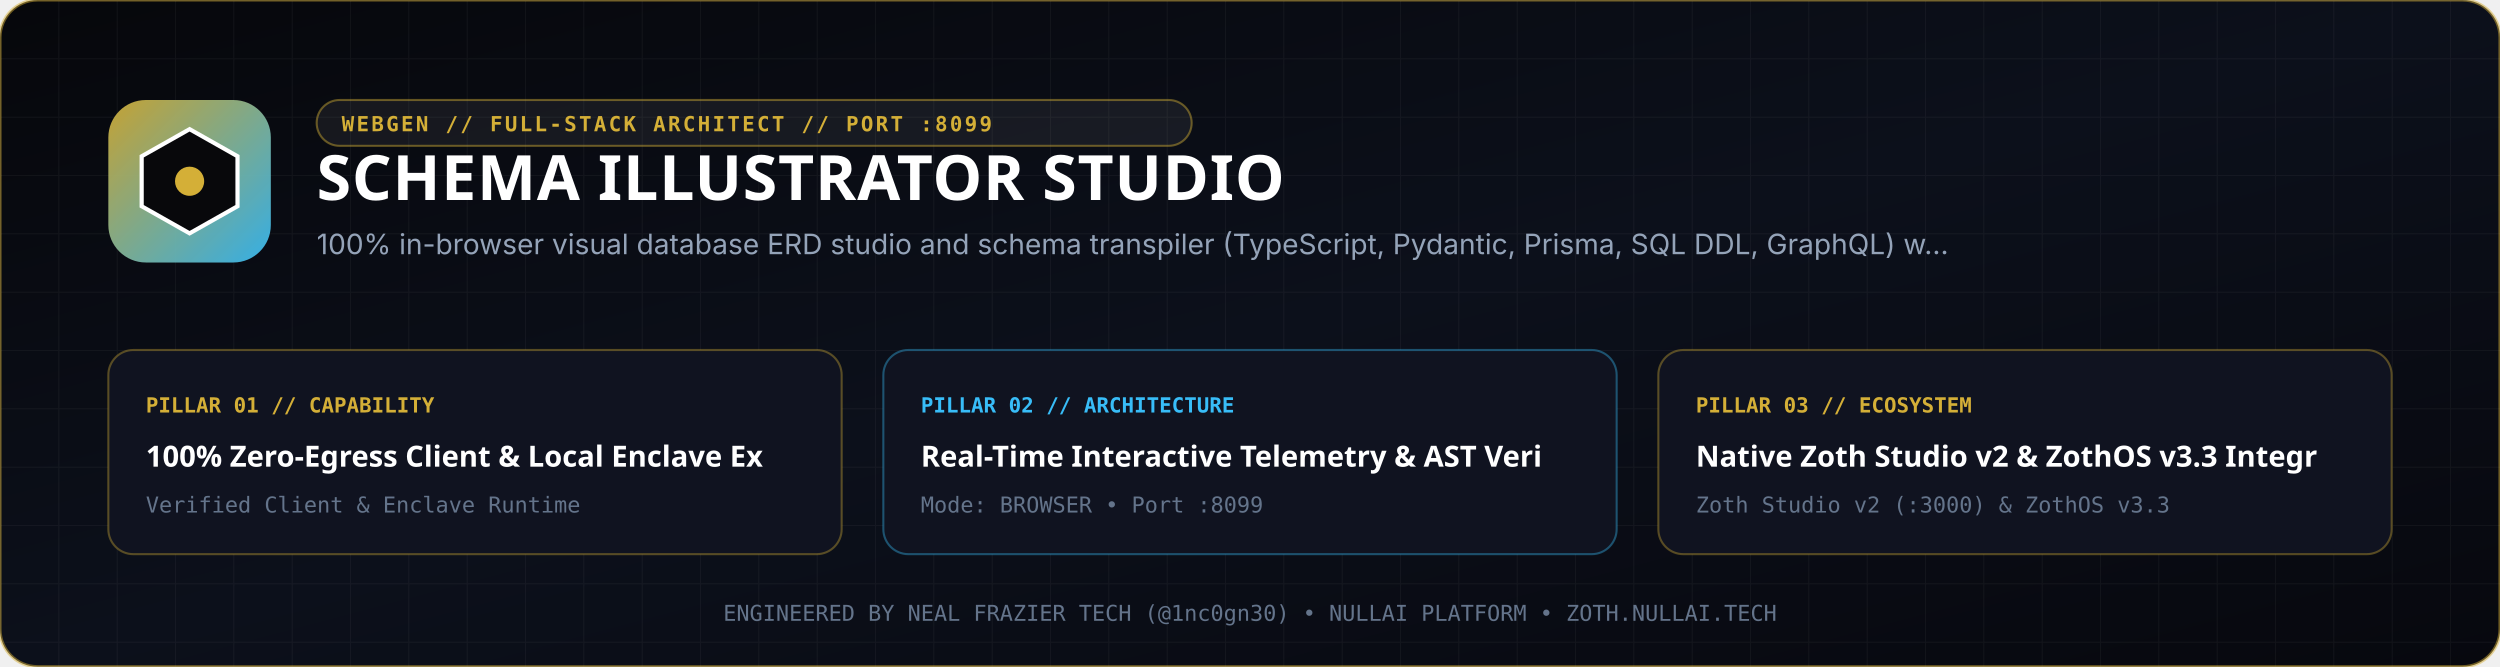
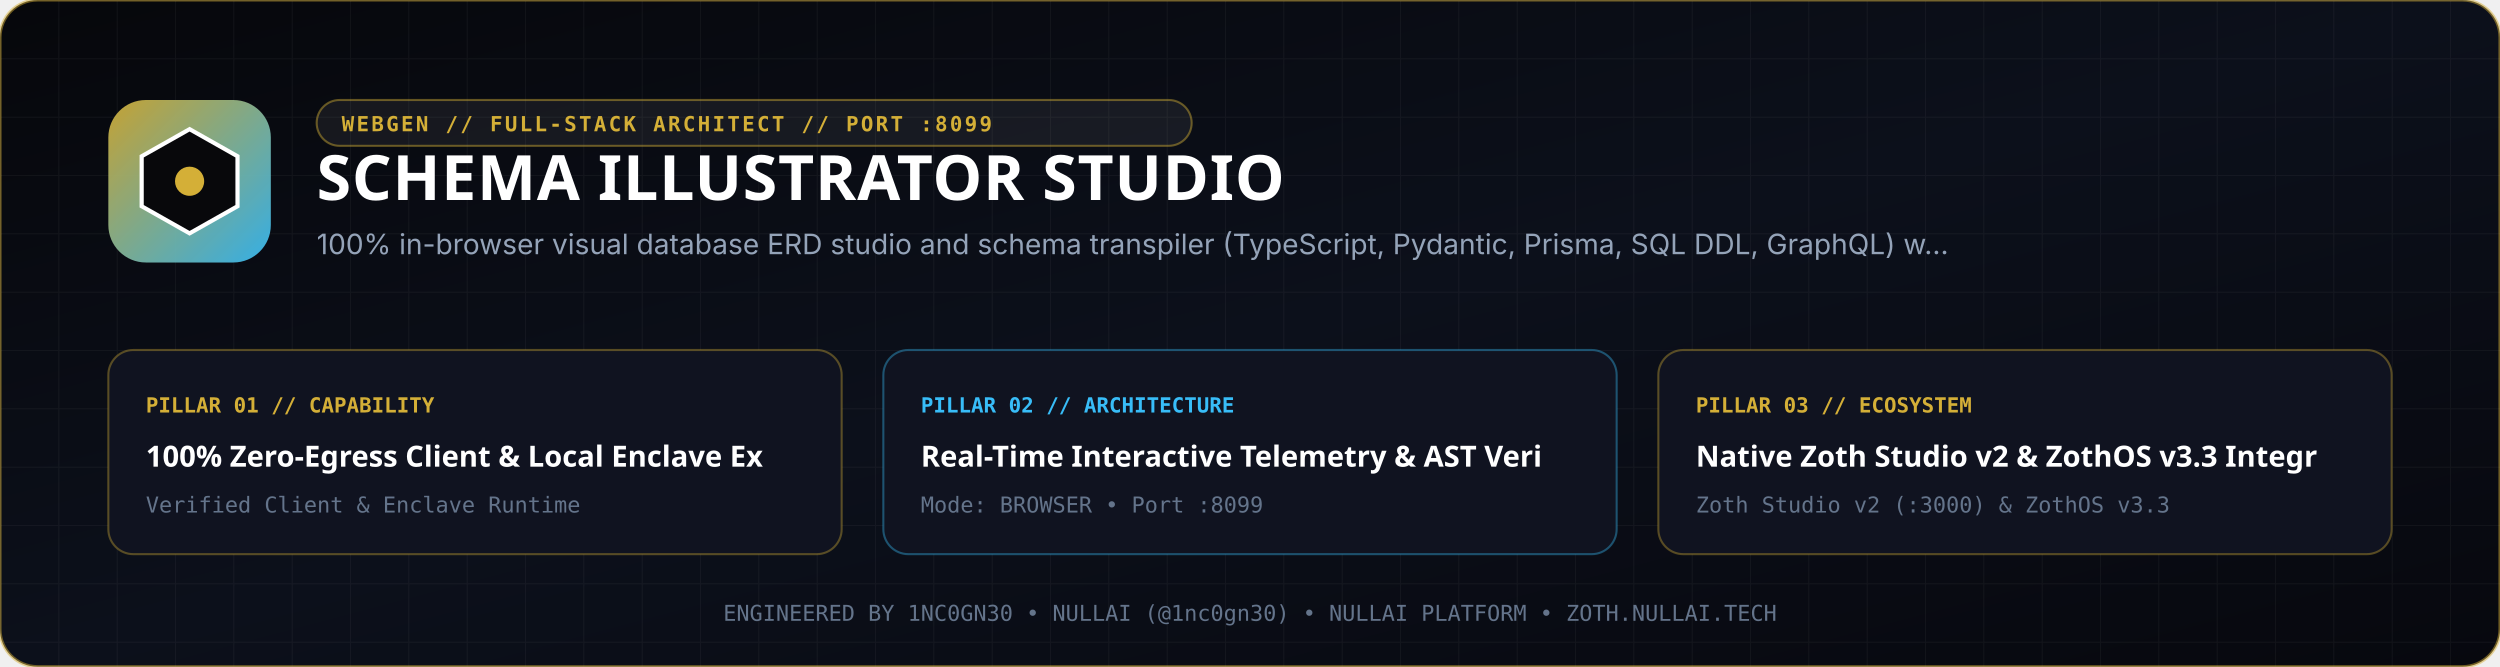
<svg xmlns="http://www.w3.org/2000/svg" viewBox="0 0 1200 320" width="100%" height="100%">
  <defs>
    <linearGradient id="bg" x1="0%" y1="0%" x2="100%" y2="100%">
      <stop offset="0%" stop-color="#06070B" />
      <stop offset="50%" stop-color="#0C101B" />
      <stop offset="100%" stop-color="#07080E" />
    </linearGradient>
    <linearGradient id="accent" x1="0%" y1="0%" x2="100%" y2="100%">
      <stop offset="0%" stop-color="#D4AF37" />
      <stop offset="100%" stop-color="#38BDF8" />
    </linearGradient>
    <pattern id="grid" width="28" height="28" patternUnits="userSpaceOnUse">
      <path d="M 28 0 L 0 0 0 28" fill="none" stroke="rgba(255,255,255,0.04)" stroke-width="1" />
    </pattern>
  </defs>
  <rect width="1200" height="320" rx="18" fill="url(#bg)" stroke="#D4AF37" stroke-opacity="0.5" stroke-width="1.5" />
  <rect width="1200" height="320" rx="18" fill="url(#grid)" />
  <g transform="translate(52, 48)">
    <rect width="78" height="78" rx="18" fill="url(#accent)" opacity="0.92" />
    <polygon points="39,14 62,27 62,51 39,64 16,51 16,27" fill="#08080B" stroke="#FFFFFF" stroke-width="2" />
    <circle cx="39" cy="39" r="7" fill="#D4AF37" />
  </g>
  <g transform="translate(152, 62)">
    <rect x="0" y="-14" width="420" height="22" rx="11" fill="rgba(255,255,255,0.06)" stroke="#D4AF37" stroke-opacity="0.45" />
    <text x="12" y="1" fill="#D4AF37" font-family="JetBrains Mono, monospace" font-size="10" font-weight="700" letter-spacing="1.1">WEBGEN // FULL-STACK ARCHITECT // PORT :8099</text>
    <text x="0" y="34" fill="#FFFFFF" font-family="Syne, Space Grotesk, sans-serif" font-size="30" font-weight="800" letter-spacing="0.4">SCHEMA ILLUSTRATOR STUDIO</text>
    <text x="0" y="60" fill="#94A3B8" font-family="Inter, sans-serif" font-size="13.5">100% in-browser visual database ERD studio and schema transpiler (TypeScript, Pydantic, Prisma, SQL DDL, GraphQL) w...</text>
  </g>
  <g transform="translate(52, 168)">
    <rect x="0" y="0" width="352" height="98" rx="12" fill="#101320" stroke="#D4AF37" stroke-opacity="0.38" />
    <text x="18" y="30" fill="#D4AF37" font-family="JetBrains Mono, monospace" font-size="10" font-weight="700">PILLAR 01 // CAPABILITY</text>
    <text x="18" y="56" fill="#FFFFFF" font-family="Space Grotesk, sans-serif" font-size="14" font-weight="700">100% Zero-Egress Client &amp; Local Enclave Ex</text>
    <text x="18" y="78" fill="#64748B" font-family="JetBrains Mono, monospace" font-size="10.5">Verified Client &amp; Enclave Runtime</text>
    <rect x="372" y="0" width="352" height="98" rx="12" fill="#101320" stroke="#38BDF8" stroke-opacity="0.38" />
    <text x="390" y="30" fill="#38BDF8" font-family="JetBrains Mono, monospace" font-size="10" font-weight="700">PILLAR 02 // ARCHITECTURE</text>
    <text x="390" y="56" fill="#FFFFFF" font-family="Space Grotesk, sans-serif" font-size="14" font-weight="700">Real-Time Interactive Telemetry &amp; AST Veri</text>
    <text x="390" y="78" fill="#64748B" font-family="JetBrains Mono, monospace" font-size="10.5">Mode: BROWSER • Port :8099</text>
    <rect x="744" y="0" width="352" height="98" rx="12" fill="#101320" stroke="#D4AF37" stroke-opacity="0.38" />
    <text x="762" y="30" fill="#D4AF37" font-family="JetBrains Mono, monospace" font-size="10" font-weight="700">PILLAR 03 // ECOSYSTEM</text>
    <text x="762" y="56" fill="#FFFFFF" font-family="Space Grotesk, sans-serif" font-size="14" font-weight="700">Native Zoth Studio v2 &amp; ZothOS v3.3 Integr</text>
    <text x="762" y="78" fill="#64748B" font-family="JetBrains Mono, monospace" font-size="10.5">Zoth Studio v2 (:3000) &amp; ZothOS v3.3</text>
  </g>
  <text x="600" y="298" text-anchor="middle" fill="#64748B" font-family="JetBrains Mono, monospace" font-size="10.5">
-     ENGINEERED BY NEAL FRAZIER TECH (@1nc0gn30)  •  NULLAI PLATFORM  •  ZOTH.NULLAI.TECH
+     ENGINEERED BY 1NC0GN30 • NULLAI (@1nc0gn30)  •  NULLAI PLATFORM  •  ZOTH.NULLAI.TECH
  </text>
</svg>
